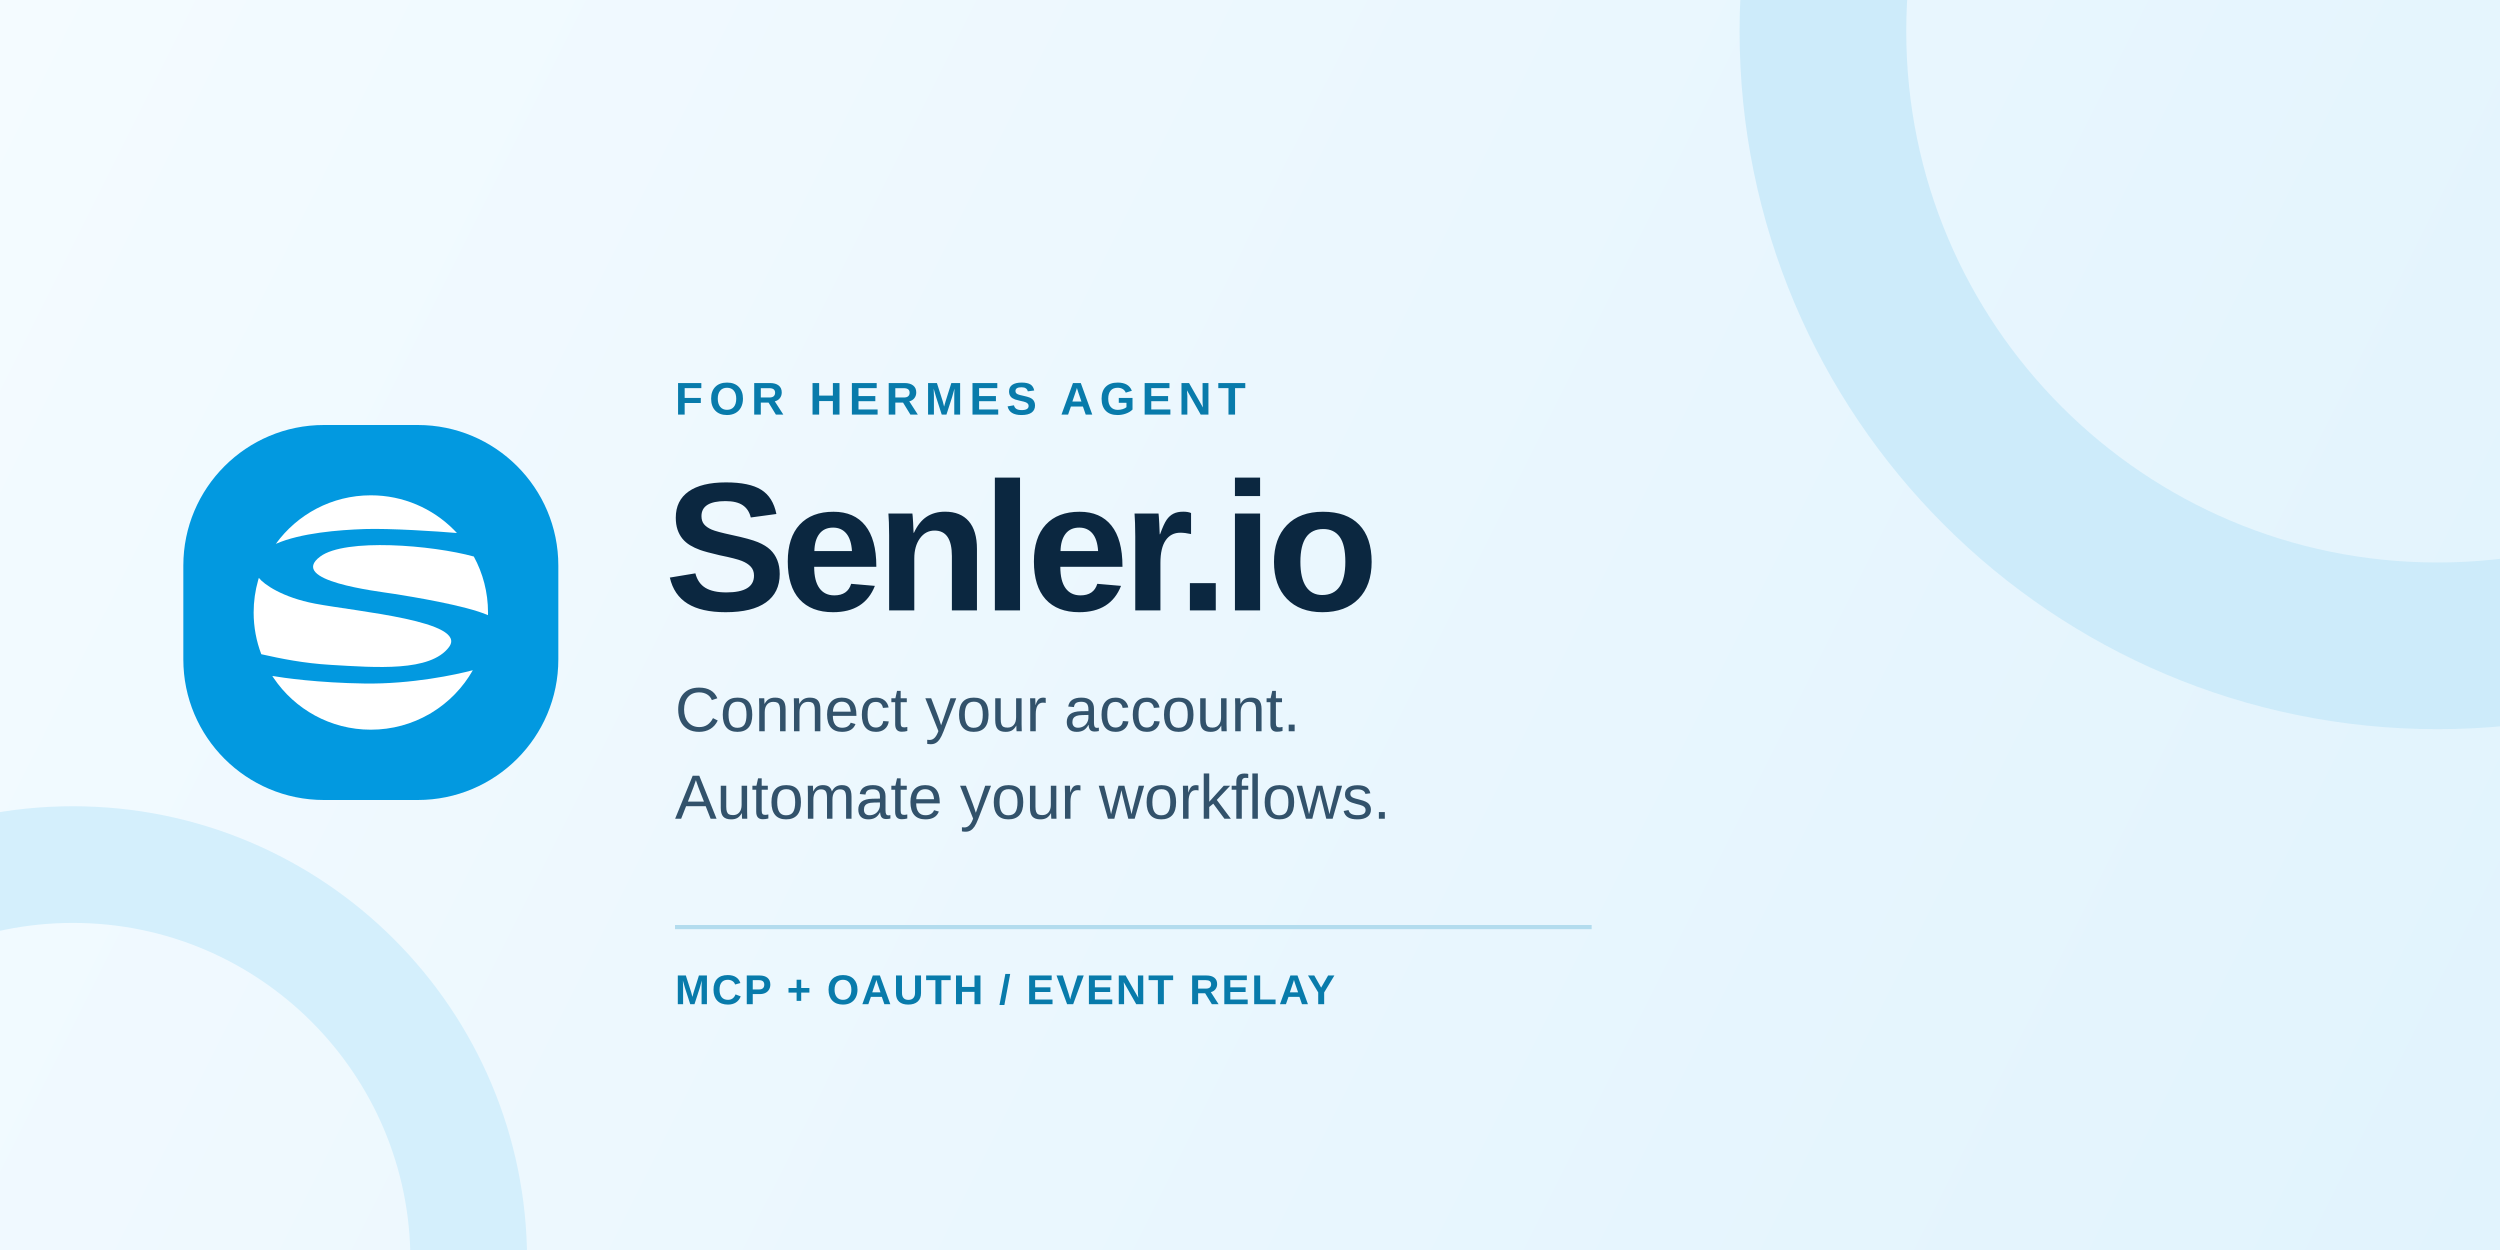
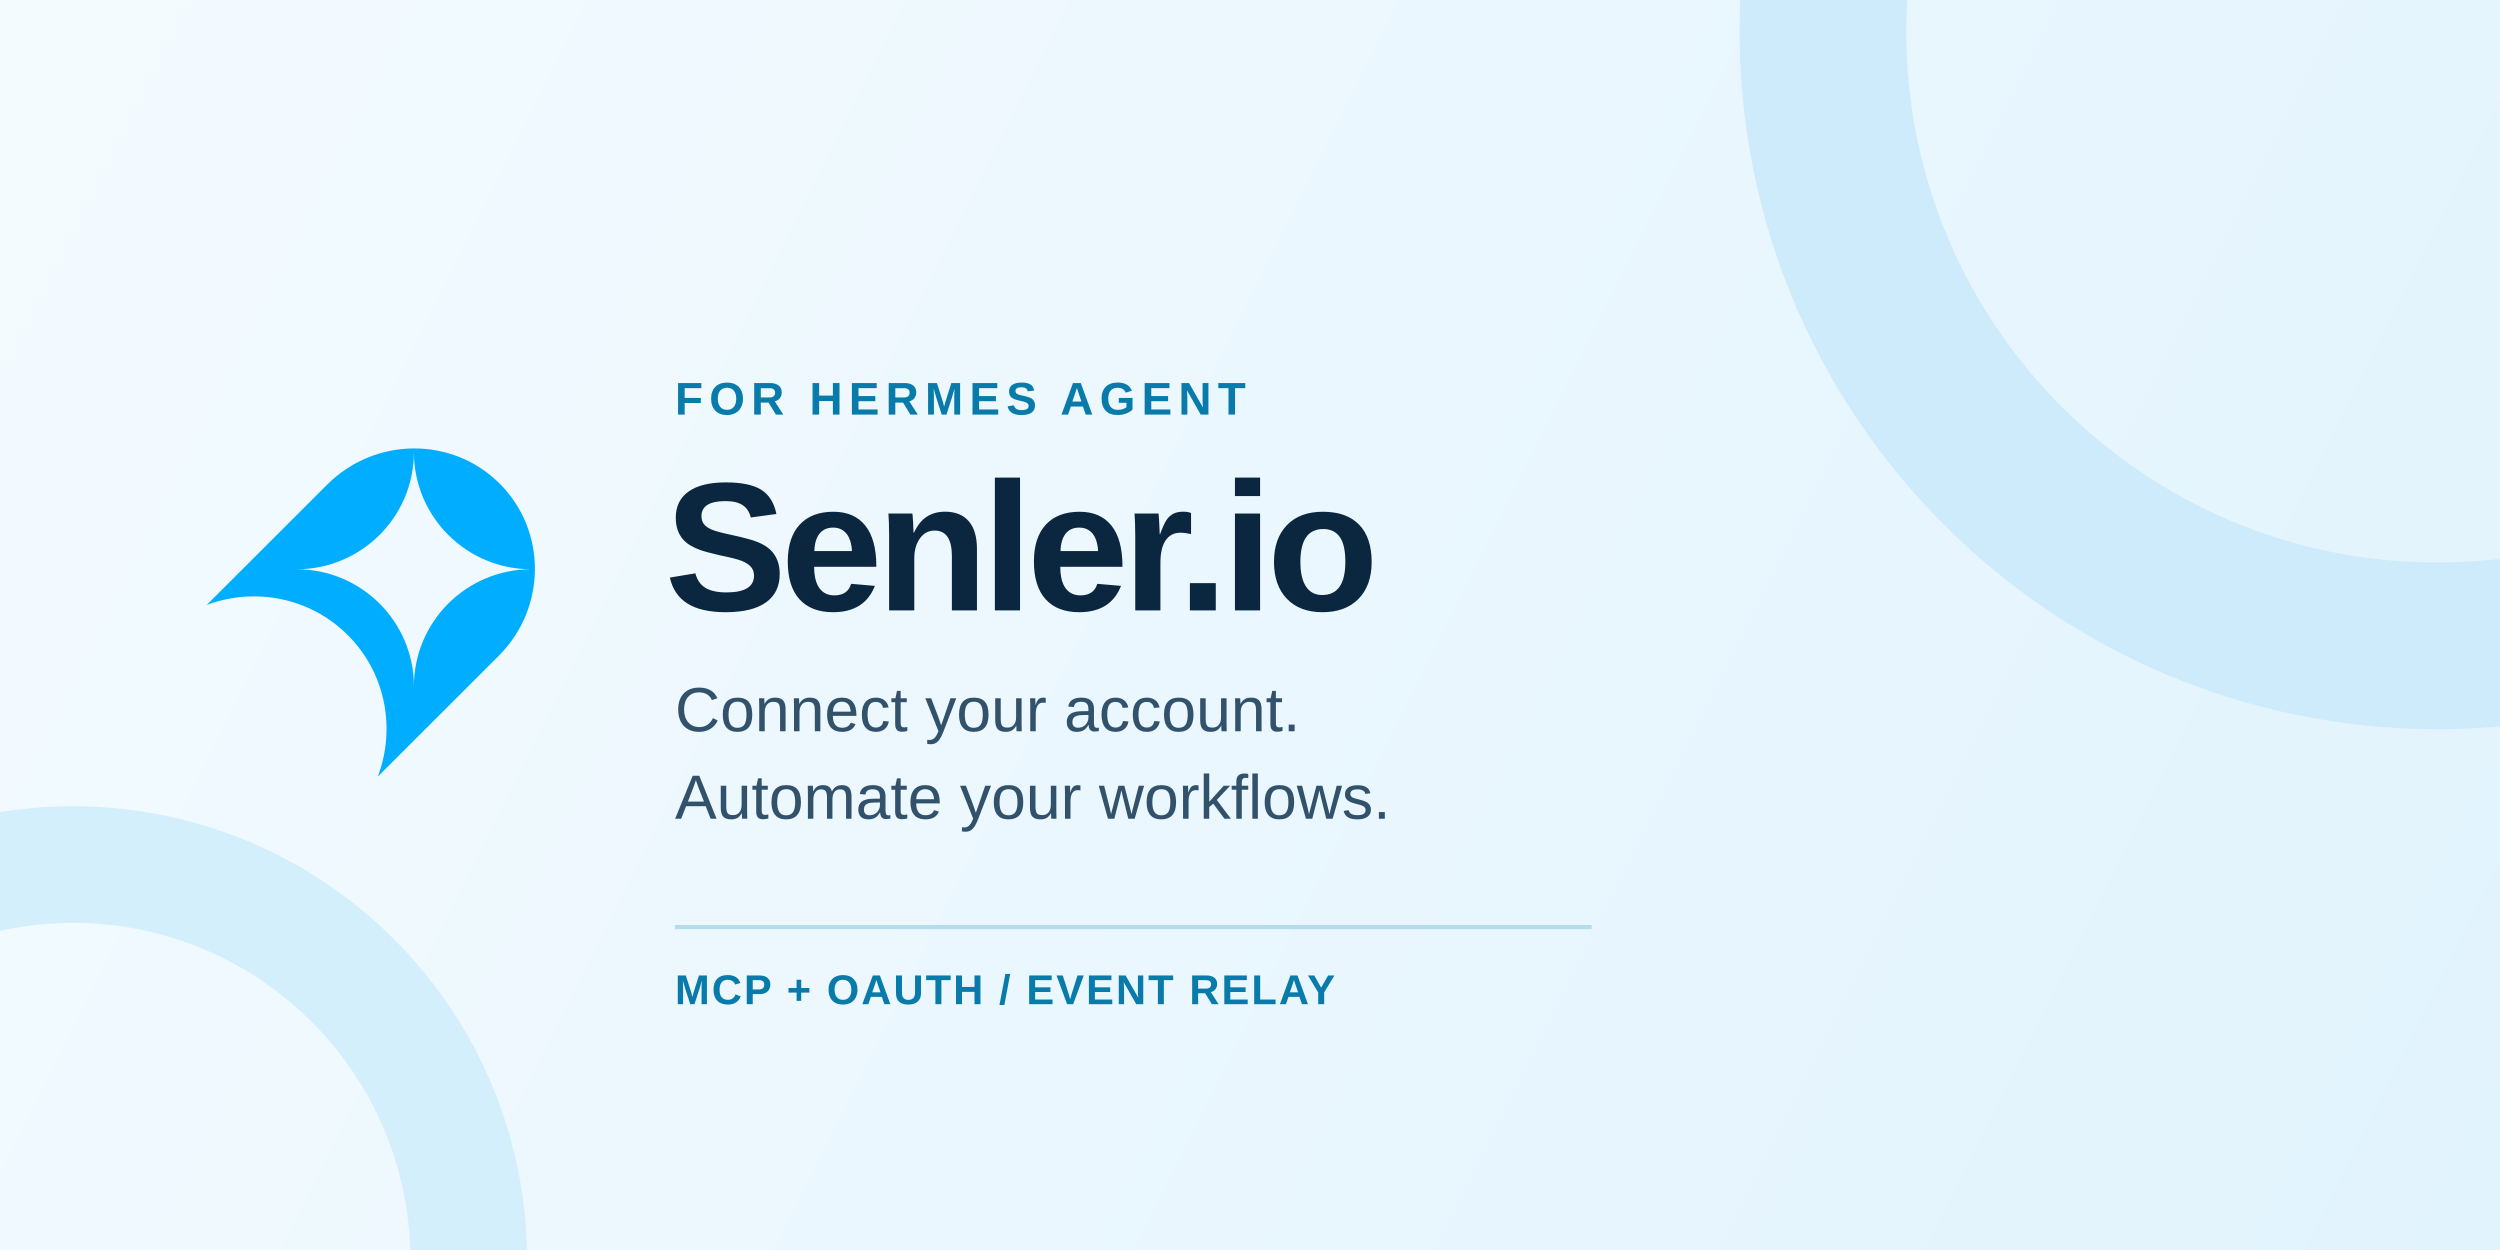
<svg xmlns="http://www.w3.org/2000/svg" width="1200" height="600" viewBox="0 0 1200 600" fill="none" role="img" aria-labelledby="title desc">
  <defs>
    <linearGradient id="background" x1="0" y1="0" x2="1200" y2="600" gradientUnits="userSpaceOnUse">
      <stop stop-color="#F4FBFF" />
      <stop offset="1" stop-color="#E1F3FD" />
    </linearGradient>
  </defs>
  <path fill="url(#background)" d="M0 0h1200v600H0z" />
  <circle cx="1170" cy="15" r="295" stroke="#CDEBFA" stroke-width="80" />
  <circle cx="35" cy="605" r="190" stroke="#D4EFFC" stroke-width="56" />
-   <g transform="translate(88 204) scale(3.6)">
-     <path d="M0 18.75C0 8.395 8.395 0 18.75 0H31.25C41.605 0 50 8.395 50 18.75V31.25C50 41.605 41.605 50 31.25 50H18.75C8.395 50 0 41.605 0 31.25V18.75Z" fill="#0299E0" />
-     <path d="M33.102 38.363C35.385 36.976 37.283 35.021 38.602 32.694C36.396 33.286 30.421 34.564 24.171 34.47C17.921 34.375 13.36 33.717 11.861 33.459C11.921 33.552 11.982 33.645 12.043 33.736C14.851 37.892 19.607 40.625 25 40.625C27.846 40.625 30.514 39.864 32.812 38.535C32.91 38.478 33.006 38.421 33.102 38.363Z" fill="white" />
-     <path d="M9.968 20.723C9.582 22.082 9.375 23.517 9.375 25C9.375 26.96 9.736 28.835 10.395 30.563C13.044 31.155 16.014 31.769 19.673 31.984C25.71 32.339 32.931 32.931 35.417 29.616C38.017 26.149 23.106 24.882 17.543 23.816C13.215 22.988 10.745 21.252 10.068 20.384C10.034 20.496 10 20.609 9.968 20.723Z" fill="white" />
-     <path d="M40.625 25C40.625 22.297 39.939 19.755 38.731 17.537C33.168 16.004 21.584 15.057 18.253 17.537C13.873 20.799 25.829 22.159 28.078 22.514C30.327 22.869 37.658 24.053 40.621 25.355C40.624 25.237 40.625 25.119 40.625 25Z" fill="white" />
-     <path d="M36.048 13.951C33.221 11.124 29.315 9.375 25 9.375C19.788 9.375 15.173 11.926 12.334 15.848C15.649 14.39 20.739 13.992 24.171 13.873C27.486 13.759 34.036 14.187 36.482 14.402C36.34 14.249 36.196 14.099 36.048 13.951Z" fill="white" />
+   <g transform="translate(88 204) scale(5.625)">
+     <path fill-rule="evenodd" clip-rule="evenodd" d="M26.994 5.002C31.035 9.038 30.997 15.618 26.91 19.7L16.597 30C18.138 25.927 17.288 21.178 14.035 17.928C10.795 14.693 6.067 13.838 2 15.35L12.277 5.086C16.364 1.004 22.953 0.967 26.994 5.002ZM29.689 12.309C24.16 12.309 19.677 16.786 19.677 22.308C19.677 16.786 15.195 12.309 9.665 12.309C15.195 12.309 19.677 7.833 19.677 2.31C19.677 7.833 24.16 12.309 29.689 12.309Z" fill="#00ADFF" />
  </g>
  <g font-family="Arial, Helvetica, sans-serif">
    <text x="324" y="199" fill="#087BAB" font-size="22" font-weight="700" letter-spacing="3">FOR HERMES AGENT</text>
    <text x="319" y="293" fill="#0B2740" font-size="88" font-weight="700" letter-spacing="-3">Senler.io</text>
    <text x="324" y="351" fill="#32526B" font-size="30">Connect your account.</text>
    <text x="324" y="393" fill="#32526B" font-size="30">Automate your workflows.</text>
    <path d="M324 445h440" stroke="#B3DCEE" stroke-width="2" />
    <text x="324" y="482" fill="#087BAB" font-size="20" font-weight="700" letter-spacing="1">MCP + OAUTH  /  EVENT RELAY</text>
  </g>
</svg>
